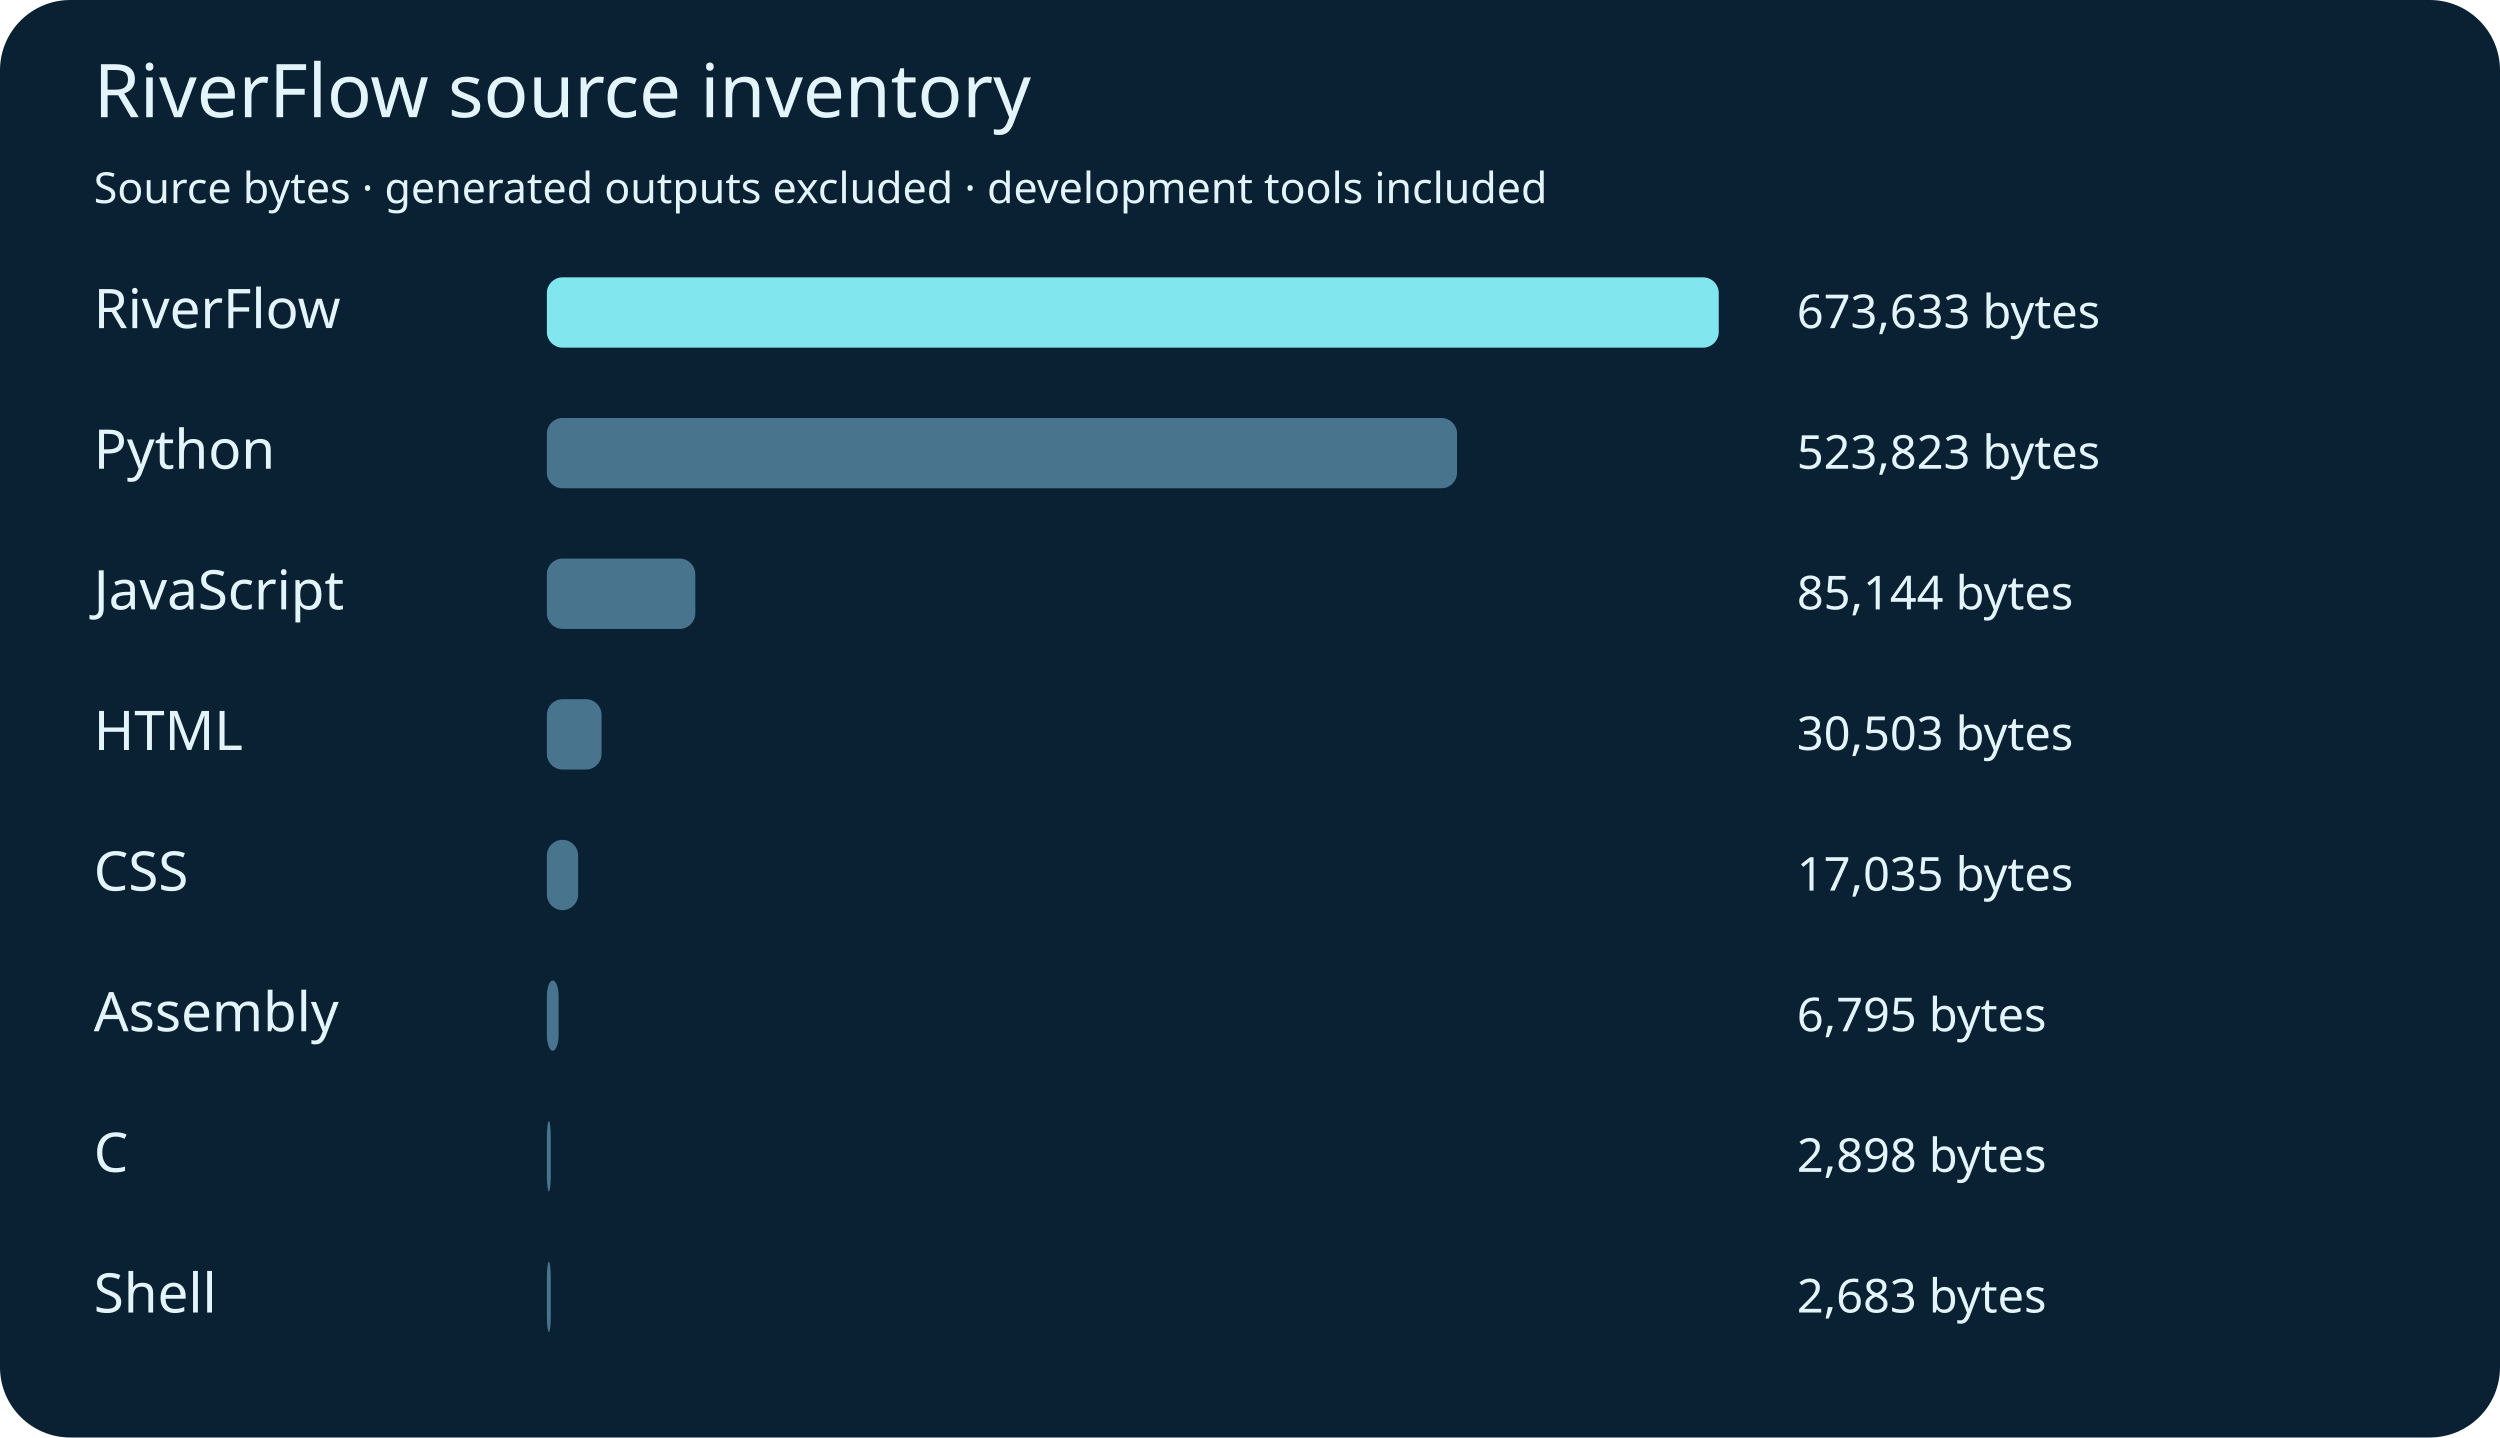
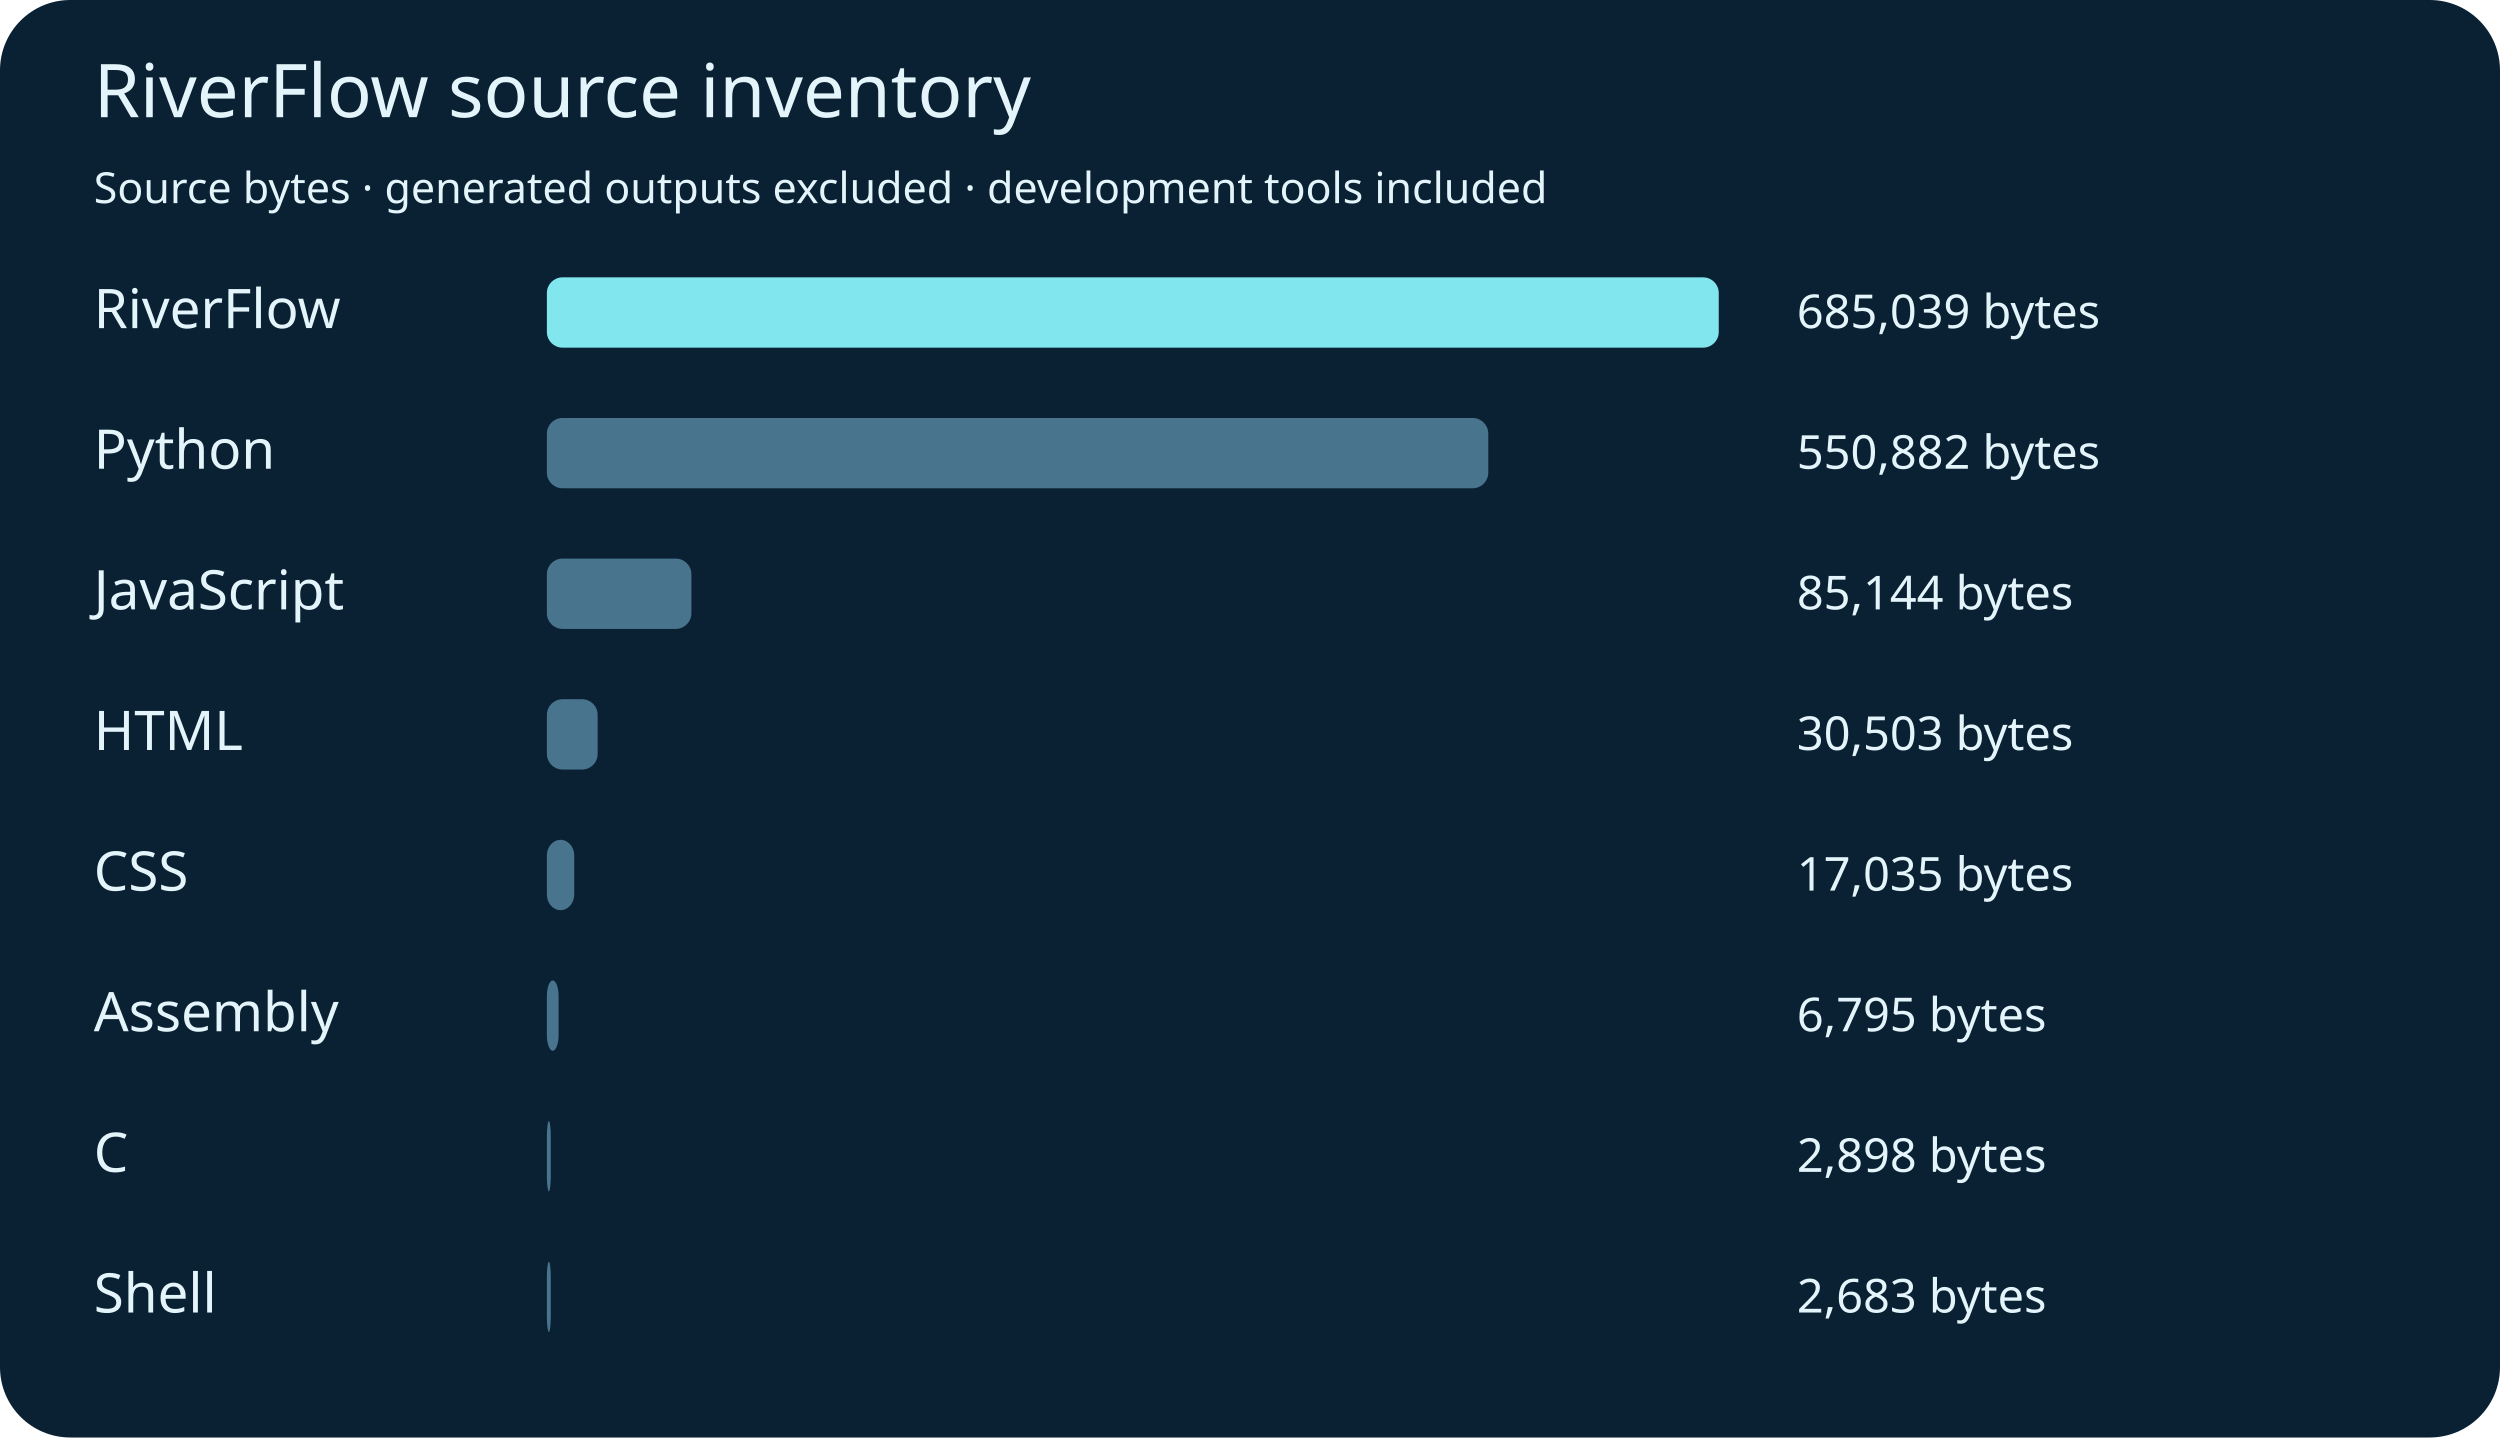
<svg xmlns="http://www.w3.org/2000/svg" width="640" height="368" viewBox="0 0 640 368">
  <rect width="640" height="368" rx="18" fill="#0a2133" />
  <g font-family="sans-serif" fill="#e3f5fa">
    <text x="24" y="30" font-size="19">RiverFlow source inventory</text>
    <text x="24" y="52" font-size="11">Source bytes · generated outputs excluded · development tools included</text>
    <text x="24" y="84" font-size="14">RiverFlow</text>
    <rect x="140" y="71" width="300" height="18" rx="4" fill="#82e6ef" />
-     <text x="460" y="84" font-size="12">673,633 bytes</text>
+     <text x="460" y="84" font-size="12">685,039 bytes</text>
    <text x="24" y="120" font-size="14">Python</text>
-     <rect x="140" y="107" width="233" height="18" rx="4" fill="#49748e" />
-     <text x="460" y="120" font-size="12">523,823 bytes</text>
+     <rect x="140" y="107" width="241" height="18" rx="4" fill="#49748e" />
+     <text x="460" y="120" font-size="12">550,882 bytes</text>
    <text x="24" y="156" font-size="14">JavaScript</text>
-     <rect x="140" y="143" width="38" height="18" rx="4" fill="#49748e" />
+     <rect x="140" y="143" width="37" height="18" rx="4" fill="#49748e" />
    <text x="460" y="156" font-size="12">85,144 bytes</text>
    <text x="24" y="192" font-size="14">HTML</text>
-     <rect x="140" y="179" width="14" height="18" rx="4" fill="#49748e" />
+     <rect x="140" y="179" width="13" height="18" rx="4" fill="#49748e" />
    <text x="460" y="192" font-size="12">30,503 bytes</text>
    <text x="24" y="228" font-size="14">CSS</text>
-     <rect x="140" y="215" width="8" height="18" rx="4" fill="#49748e" />
+     <rect x="140" y="215" width="7" height="18" rx="4" fill="#49748e" />
    <text x="460" y="228" font-size="12">17,035 bytes</text>
    <text x="24" y="264" font-size="14">Assembly</text>
    <rect x="140" y="251" width="3" height="18" rx="4" fill="#49748e" />
    <text x="460" y="264" font-size="12">6,795 bytes</text>
    <text x="24" y="300" font-size="14">C</text>
    <rect x="140" y="287" width="1" height="18" rx="4" fill="#49748e" />
    <text x="460" y="300" font-size="12">2,898 bytes</text>
    <text x="24" y="336" font-size="14">Shell</text>
    <rect x="140" y="323" width="1" height="18" rx="4" fill="#49748e" />
    <text x="460" y="336" font-size="12">2,683 bytes</text>
  </g>
</svg>
